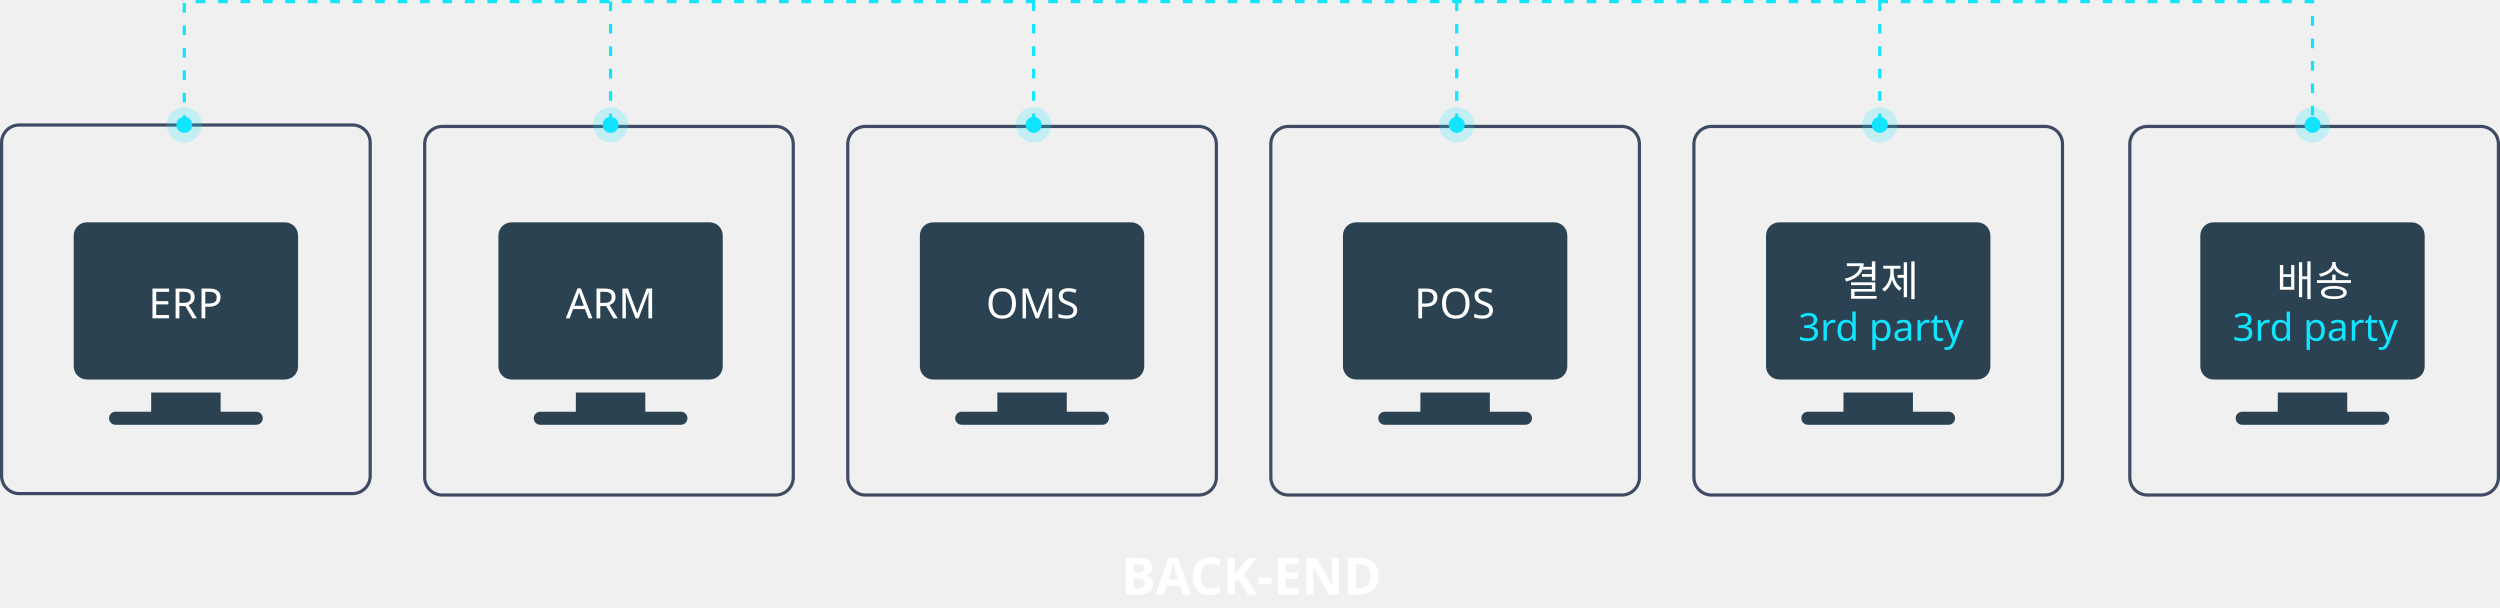
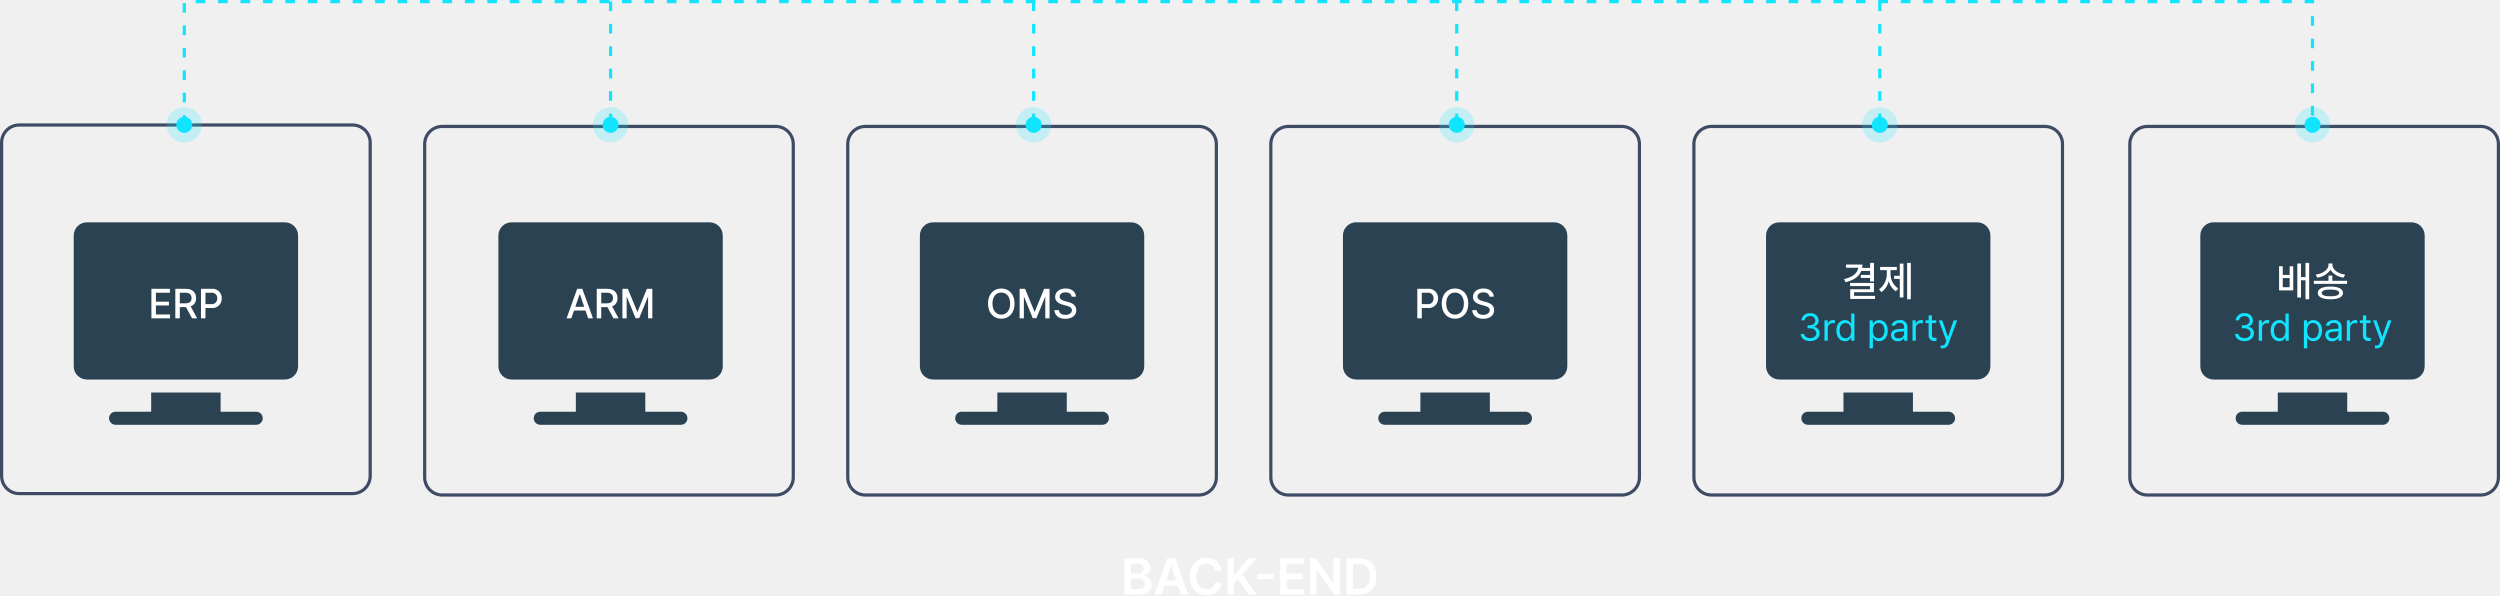
- <svg xmlns="http://www.w3.org/2000/svg" width="780" height="189.5" viewBox="0 0 780 189.5">
+ <svg xmlns="http://www.w3.org/2000/svg" width="780" height="185.66" viewBox="0 0 780 185.66">
  <g id="그룹_5016" data-name="그룹 5016" transform="translate(-570 -7256.5)">
    <g id="사각형_2067" data-name="사각형 2067" transform="translate(570 7295)" fill="none" stroke="#3f4b64" stroke-width="1">
      <rect width="116" height="116" rx="6" stroke="none" />
      <rect x="0.5" y="0.5" width="115" height="115" rx="5.5" fill="none" />
    </g>
    <g id="사각형_2067-2" data-name="사각형 2067" transform="translate(702 7295.447)" fill="none" stroke="#3f4b64" stroke-width="1">
      <rect width="116" height="116" rx="6" stroke="none" />
      <rect x="0.5" y="0.5" width="115" height="115" rx="5.5" fill="none" />
    </g>
    <g id="사각형_2067-3" data-name="사각형 2067" transform="translate(834 7295.447)" fill="none" stroke="#3f4b64" stroke-width="1">
      <rect width="116" height="116" rx="6" stroke="none" />
      <rect x="0.5" y="0.5" width="115" height="115" rx="5.5" fill="none" />
    </g>
    <g id="사각형_2067-4" data-name="사각형 2067" transform="translate(966 7295.447)" fill="none" stroke="#3f4b64" stroke-width="1">
      <rect width="116" height="116" rx="6" stroke="none" />
      <rect x="0.5" y="0.5" width="115" height="115" rx="5.5" fill="none" />
    </g>
    <g id="사각형_2067-5" data-name="사각형 2067" transform="translate(1098 7295.447)" fill="none" stroke="#3f4b64" stroke-width="1">
      <rect width="116" height="116" rx="6" stroke="none" />
      <rect x="0.5" y="0.5" width="115" height="115" rx="5.5" fill="none" />
    </g>
    <g id="사각형_2067-6" data-name="사각형 2067" transform="translate(1234 7295.447)" fill="none" stroke="#3f4b64" stroke-width="1">
      <rect width="116" height="116" rx="6" stroke="none" />
      <rect x="0.5" y="0.5" width="115" height="115" rx="5.5" fill="none" />
    </g>
-     <text id="Back-end" transform="translate(960 7442)" fill="#fff" font-size="16" font-family="Pretendard-SemiBold, Pretendard" font-weight="600">
-       <tspan x="-40.2" y="0">BACK-END</tspan>
-     </text>
+     <path id="패스_27426" data-name="패스 27426" d="M-39.144,0h4.576c2.576,0,3.856-1.312,3.84-3.072a2.605,2.605,0,0,0-2.4-2.784v-.128a2.371,2.371,0,0,0,1.984-2.4c-.016-1.68-1.232-2.928-3.68-2.944h-4.32Zm2.016-1.7V-5.024h2.3a1.843,1.843,0,0,1,2.048,1.792c0,.9-.624,1.536-2.112,1.536Zm0-4.8V-9.632h2.112c1.2,0,1.824.64,1.824,1.5A1.691,1.691,0,0,1-35.08-6.5ZM-27.656,0l.944-2.784h4.272L-21.512,0h2.176L-23.3-11.328h-2.528L-29.8,0Zm1.5-4.448,1.536-4.544h.1L-23-4.448Zm15.28-3.04h2.048a4.489,4.489,0,0,0-4.768-3.968c-2.976-.016-5.184,2.144-5.184,5.792S-16.6.16-13.592.16a4.577,4.577,0,0,0,4.768-3.9h-2.048a2.614,2.614,0,0,1-2.72,2.08c-1.824-.016-3.152-1.392-3.136-4-.016-2.544,1.3-3.984,3.168-3.968A2.541,2.541,0,0,1-10.872-7.488ZM-7.064,0h2.016V-3.36l1.28-1.5L-.376,0H2.056L-2.36-6.24l4.384-5.088h-2.5L-4.888-6.112h-.16v-5.216H-7.064Zm14.4-6.464H2.248v1.632H7.336ZM9.416,0h7.392V-1.7H11.432V-4.8h4.96V-6.528h-4.96V-9.6h5.344v-1.728H9.416ZM28.008-11.328H25.992v7.744h-.1l-5.344-7.744H18.728V0h2.016V-7.712h.1L26.216,0h1.792ZM33.96,0c3.44,0,5.472-2.128,5.472-5.664s-2.032-5.648-5.408-5.664h-3.9V0ZM32.136-1.76V-9.568H33.9c2.32.016,3.52,1.312,3.52,3.9s-1.2,3.9-3.552,3.9Z" transform="translate(960 7442)" fill="#fff" />
    <path id="패스_25740" data-name="패스 25740" d="M-3797,20122v-38.447h664V20122" transform="translate(4424.5 -12826.553)" fill="none" stroke="#10e4ff" stroke-width="1" stroke-dasharray="3 4" />
    <path id="패스_25741" data-name="패스 25741" d="M0,0V39" transform="translate(760.5 7256.947)" fill="none" stroke="#10e4ff" stroke-width="1" stroke-dasharray="3 4" />
    <line id="선_51" data-name="선 51" y2="39" transform="translate(892.5 7256.947)" fill="none" stroke="#10e4ff" stroke-width="1" stroke-dasharray="3 4" />
    <line id="선_52" data-name="선 52" y2="39" transform="translate(1024.5 7256.947)" fill="none" stroke="#10e4ff" stroke-width="1" stroke-dasharray="3 4" />
    <line id="선_53" data-name="선 53" y2="39" transform="translate(1156.5 7256.947)" fill="none" stroke="#10e4ff" stroke-width="1" stroke-dasharray="3 4" />
    <g id="그룹_4992" data-name="그룹 4992" transform="translate(0 -17.053)">
      <circle id="타원_43" data-name="타원 43" cx="5.5" cy="5.5" r="5.5" transform="translate(622 7307)" fill="#10e4ff" opacity="0.2" />
      <circle id="타원_44" data-name="타원 44" cx="2.5" cy="2.5" r="2.5" transform="translate(625 7310)" fill="#10e4ff" />
    </g>
    <g id="그룹_4993" data-name="그룹 4993" transform="translate(133 -17.053)">
      <circle id="타원_43-2" data-name="타원 43" cx="5.5" cy="5.5" r="5.5" transform="translate(622 7307)" fill="#10e4ff" opacity="0.2" />
      <circle id="타원_44-2" data-name="타원 44" cx="2.5" cy="2.5" r="2.5" transform="translate(625 7310)" fill="#10e4ff" />
    </g>
    <g id="그룹_4994" data-name="그룹 4994" transform="translate(265 -17.053)">
      <circle id="타원_43-3" data-name="타원 43" cx="5.5" cy="5.5" r="5.5" transform="translate(622 7307)" fill="#10e4ff" opacity="0.2" />
      <circle id="타원_44-3" data-name="타원 44" cx="2.5" cy="2.5" r="2.5" transform="translate(625 7310)" fill="#10e4ff" />
    </g>
    <g id="그룹_4995" data-name="그룹 4995" transform="translate(397 -17.053)">
      <circle id="타원_43-4" data-name="타원 43" cx="5.5" cy="5.5" r="5.5" transform="translate(622 7307)" fill="#10e4ff" opacity="0.2" />
      <circle id="타원_44-4" data-name="타원 44" cx="2.5" cy="2.5" r="2.5" transform="translate(625 7310)" fill="#10e4ff" />
    </g>
    <g id="그룹_4996" data-name="그룹 4996" transform="translate(529 -17.053)">
      <circle id="타원_43-5" data-name="타원 43" cx="5.5" cy="5.5" r="5.5" transform="translate(622 7307)" fill="#10e4ff" opacity="0.2" />
      <circle id="타원_44-5" data-name="타원 44" cx="2.5" cy="2.5" r="2.5" transform="translate(625 7310)" fill="#10e4ff" />
    </g>
    <g id="그룹_4997" data-name="그룹 4997" transform="translate(664 -17.053)">
      <circle id="타원_43-6" data-name="타원 43" cx="5.5" cy="5.5" r="5.5" transform="translate(622 7307)" fill="#10e4ff" opacity="0.2" />
      <circle id="타원_44-6" data-name="타원 44" cx="2.5" cy="2.5" r="2.5" transform="translate(625 7310)" fill="#10e4ff" />
    </g>
    <g id="그룹_5009" data-name="그룹 5009">
      <g id="monitor" transform="translate(593 7300.865)">
        <path id="패스_25742" data-name="패스 25742" d="M65.9,25H4.1A4.111,4.111,0,0,0,0,29.109V69.93a4.111,4.111,0,0,0,4.1,4.109H65.9A4.111,4.111,0,0,0,70,69.93V29.109A4.111,4.111,0,0,0,65.9,25Z" transform="translate(0 0)" fill="#2a4252" />
        <path id="패스_25743" data-name="패스 25743" d="M126.941,418.976H115.833V413H94.165v5.976H83.057a2.037,2.037,0,1,0,0,4.074h43.884a2.037,2.037,0,1,0,0-4.074Z" transform="translate(-69.999 -334.886)" fill="#2a4252" />
      </g>
-       <text id="ERP" transform="translate(628 7355.813)" fill="#fff" font-size="13" font-family="Pretendard-Medium, Pretendard" font-weight="500">
-         <tspan x="-11.7" y="0">ERP</tspan>
-       </text>
+       <path id="패스_27418" data-name="패스 27418" d="M-10.764,0H-4.94V-1.2H-9.36V-4H-5.3V-5.2H-9.36V-7.982h4.368V-9.2h-5.772ZM-3.3,0h1.4V-3.484H.039L1.924,0H3.51L1.482-3.718a2.559,2.559,0,0,0,1.69-2.6c0-1.69-1.053-2.873-3.2-2.886H-3.3Zm1.4-4.68v-3.3H-.156c1.352-.013,1.911.637,1.924,1.664C1.755-5.278,1.2-4.68-.156-4.68ZM4.706,0h1.4V-3.224H7.982a2.866,2.866,0,0,0,3.2-2.99,2.872,2.872,0,0,0-3.2-2.99H4.706Zm1.4-4.42V-7.982H7.852A1.664,1.664,0,0,1,9.776-6.214,1.687,1.687,0,0,1,7.852-4.42Z" transform="translate(628 7355.813)" fill="#fff" />
    </g>
    <g id="그룹_5010" data-name="그룹 5010" transform="translate(132.5)">
      <g id="monitor-2" data-name="monitor" transform="translate(593 7300.865)">
        <path id="패스_25742-2" data-name="패스 25742" d="M65.9,25H4.1A4.111,4.111,0,0,0,0,29.109V69.93a4.111,4.111,0,0,0,4.1,4.109H65.9A4.111,4.111,0,0,0,70,69.93V29.109A4.111,4.111,0,0,0,65.9,25Z" transform="translate(0 0)" fill="#2a4252" />
        <path id="패스_25743-2" data-name="패스 25743" d="M126.941,418.976H115.833V413H94.165v5.976H83.057a2.037,2.037,0,1,0,0,4.074h43.884a2.037,2.037,0,1,0,0-4.074Z" transform="translate(-69.999 -334.886)" fill="#2a4252" />
      </g>
-       <text id="Arm" transform="translate(628 7355.813)" fill="#fff" font-size="13" font-family="Pretendard-Medium, Pretendard" font-weight="500">
-         <tspan x="-13.962" y="0">ARM</tspan>
-       </text>
+       <path id="패스_27419" data-name="패스 27419" d="M-12.246,0l.832-2.418h3.588L-6.994,0h1.508L-8.814-9.2h-1.612l-3.3,9.2ZM-11-3.588l1.352-3.926h.078l1.339,3.926ZM-4.316,0h1.4V-3.484H-.975L.91,0H2.5L.468-3.718a2.559,2.559,0,0,0,1.69-2.6c0-1.69-1.053-2.873-3.2-2.886H-4.316Zm1.4-4.68v-3.3H-1.17C.182-7.995.741-7.345.754-6.318.741-5.278.182-4.68-1.17-4.68ZM3.692-9.2V0H5.018V-6.656H5.1L7.8-.026H8.918l2.7-6.6H11.7V0h1.326V-9.2h-1.69L8.424-2.08h-.1L5.382-9.2Z" transform="translate(628 7355.813)" fill="#fff" />
    </g>
    <g id="그룹_5011" data-name="그룹 5011" transform="translate(264)">
      <g id="monitor-3" data-name="monitor" transform="translate(593 7300.865)">
        <path id="패스_25742-3" data-name="패스 25742" d="M65.9,25H4.1A4.111,4.111,0,0,0,0,29.109V69.93a4.111,4.111,0,0,0,4.1,4.109H65.9A4.111,4.111,0,0,0,70,69.93V29.109A4.111,4.111,0,0,0,65.9,25Z" transform="translate(0 0)" fill="#2a4252" />
        <path id="패스_25743-3" data-name="패스 25743" d="M126.941,418.976H115.833V413H94.165v5.976H83.057a2.037,2.037,0,1,0,0,4.074h43.884a2.037,2.037,0,1,0,0-4.074Z" transform="translate(-69.999 -334.886)" fill="#2a4252" />
      </g>
-       <text id="Oms" transform="translate(628 7355.813)" fill="#fff" font-size="13" font-family="Pretendard-Medium, Pretendard" font-weight="500">
-         <tspan x="-14.378" y="0">OMS</tspan>
-       </text>
+       <path id="패스_27420" data-name="패스 27420" d="M-5.46-4.6c0-2.938-1.755-4.719-4.134-4.706-2.392-.013-4.147,1.768-4.16,4.706C-13.741-1.664-11.986.13-9.594.13S-5.46-1.651-5.46-4.6Zm-6.89,0c0-2.223,1.17-3.445,2.756-3.432C-8.021-8.047-6.838-6.825-6.838-4.6S-8.021-1.157-9.594-1.144C-11.18-1.157-12.35-2.366-12.35-4.6Zm8.476-4.6V0h1.326V-6.656h.078l2.7,6.63H1.352l2.7-6.6h.078V0H5.46V-9.2H3.77L.858-2.08h-.1L-2.184-9.2ZM12.35-6.76H13.7c-.052-1.5-1.352-2.561-3.224-2.548C8.619-9.321,7.215-8.268,7.2-6.682,7.215-5.4,8.125-4.641,9.62-4.238l1.066.286c.988.26,1.742.585,1.742,1.4,0,.884-.845,1.482-2.028,1.482-1.066,0-1.95-.481-2.028-1.482h-1.4C7.059-.871,8.346.156,10.4.156c2.171,0,3.419-1.144,3.406-2.7.013-1.651-1.456-2.3-2.626-2.574l-.91-.234c-.715-.195-1.664-.533-1.664-1.4,0-.78.715-1.352,1.846-1.352C11.505-8.112,12.246-7.618,12.35-6.76Z" transform="translate(628 7355.813)" fill="#fff" />
    </g>
    <g id="그룹_5012" data-name="그룹 5012" transform="translate(396)">
      <g id="monitor-4" data-name="monitor" transform="translate(593 7300.865)">
        <path id="패스_25742-4" data-name="패스 25742" d="M65.9,25H4.1A4.111,4.111,0,0,0,0,29.109V69.93a4.111,4.111,0,0,0,4.1,4.109H65.9A4.111,4.111,0,0,0,70,69.93V29.109A4.111,4.111,0,0,0,65.9,25Z" transform="translate(0 0)" fill="#2a4252" />
        <path id="패스_25743-4" data-name="패스 25743" d="M126.941,418.976H115.833V413H94.165v5.976H83.057a2.037,2.037,0,1,0,0,4.074h43.884a2.037,2.037,0,1,0,0-4.074Z" transform="translate(-69.999 -334.886)" fill="#2a4252" />
      </g>
-       <text id="pos" transform="translate(628 7355.813)" fill="#fff" font-size="13" font-family="Pretendard-Medium, Pretendard" font-weight="500">
-         <tspan x="-12.74" y="0">POS</tspan>
-       </text>
+       <path id="패스_27421" data-name="패스 27421" d="M-11.8,0h1.4V-3.224h1.872a2.866,2.866,0,0,0,3.2-2.99,2.872,2.872,0,0,0-3.2-2.99H-11.8Zm1.4-4.42V-7.982h1.742A1.664,1.664,0,0,1-6.734-6.214,1.687,1.687,0,0,1-8.658-4.42ZM4.108-4.6c0-2.938-1.755-4.719-4.134-4.706C-2.418-9.321-4.173-7.54-4.186-4.6-4.173-1.664-2.418.13-.026.13S4.108-1.651,4.108-4.6Zm-6.89,0c0-2.223,1.17-3.445,2.756-3.432C1.547-8.047,2.73-6.825,2.73-4.6S1.547-1.157-.026-1.144C-1.612-1.157-2.782-2.366-2.782-4.6ZM10.712-6.76h1.352c-.052-1.5-1.352-2.561-3.224-2.548-1.859-.013-3.263,1.04-3.276,2.626.013,1.287.923,2.041,2.418,2.444l1.066.286c.988.26,1.742.585,1.742,1.4,0,.884-.845,1.482-2.028,1.482-1.066,0-1.95-.481-2.028-1.482H5.33C5.421-.871,6.708.156,8.762.156c2.171,0,3.419-1.144,3.406-2.7.013-1.651-1.456-2.3-2.626-2.574l-.91-.234c-.715-.195-1.664-.533-1.664-1.4,0-.78.715-1.352,1.846-1.352C9.867-8.112,10.608-7.618,10.712-6.76Z" transform="translate(628 7355.813)" fill="#fff" />
    </g>
    <g id="그룹_5013" data-name="그룹 5013" transform="translate(528)">
      <g id="monitor-5" data-name="monitor" transform="translate(593 7300.865)">
        <path id="패스_25742-5" data-name="패스 25742" d="M65.9,25H4.1A4.111,4.111,0,0,0,0,29.109V69.93a4.111,4.111,0,0,0,4.1,4.109H65.9A4.111,4.111,0,0,0,70,69.93V29.109A4.111,4.111,0,0,0,65.9,25Z" transform="translate(0 0)" fill="#2a4252" />
        <path id="패스_25743-5" data-name="패스 25743" d="M126.941,418.976H115.833V413H94.165v5.976H83.057a2.037,2.037,0,1,0,0,4.074h43.884a2.037,2.037,0,1,0,0-4.074Z" transform="translate(-69.999 -334.886)" fill="#2a4252" />
      </g>
      <g id="그룹_5014" data-name="그룹 5014" transform="translate(0 -10)">
-         <text id="결제" transform="translate(628 7358.813)" fill="#fff" font-size="13" font-family="Pretendard-Medium, Pretendard" font-weight="500">
-           <tspan x="-11.232" y="0">결제</tspan>
-         </text>
-         <text id="_3rd_party" data-name="3rd party" transform="translate(628 7372.813)" fill="#10e4ff" font-size="12" font-family="Pretendard-Regular, Pretendard">
-           <tspan x="-24.948" y="0">3rd party</tspan>
-         </text>
+         <path id="패스_27422" data-name="패스 27422" d="M-1.326-10.3h-1.2V-8.71H-5.005a5.614,5.614,0,0,0,.091-1.066h-5.122v.988h3.8c-.195,1.677-1.677,2.938-4.394,3.536l.416.988c2.522-.572,4.238-1.742,4.94-3.51h2.756v1.248H-5.434v.936h2.912V-4.5h1.2ZM-8.762-3.068h6.214v1.014H-8.736V.962H-.988V0H-7.54V-1.144h6.214V-4.03H-8.762ZM10.166-10.3H9.022V1.066h1.144ZM.26-2.054l.728.884A5.663,5.663,0,0,0,3.276-4.6,5.287,5.287,0,0,0,5.512-1.43l.728-.884a5.414,5.414,0,0,1-2.392-4.81v-.91H5.8v-.988H.6v.988h2.08v.91A5.863,5.863,0,0,1,.26-2.054ZM4.966-5.278H6.734V.494H7.878V-10.062H6.734v3.8H4.966Z" transform="translate(628 7358.813)" fill="#fff" />
+         <path id="패스_27423" data-name="패스 27423" d="M-21.228.12c1.7,0,2.964-1.032,2.952-2.424a1.952,1.952,0,0,0-1.752-2.04v-.072a1.889,1.889,0,0,0,1.44-1.9,2.359,2.359,0,0,0-2.592-2.28A2.538,2.538,0,0,0-23.988-6.36h1.008A1.607,1.607,0,0,1-21.2-7.68,1.4,1.4,0,0,1-19.62-6.264c.012.864-.708,1.452-1.752,1.44h-.672v.936h.672c1.332,0,2.064.66,2.064,1.584,0,.876-.8,1.488-1.92,1.488-1.02,0-1.824-.5-1.872-1.32h-1.08C-24.12-.792-22.908.12-21.228.12ZM-16.764,0h1.032V-4.008A1.49,1.49,0,0,1-14.148-5.5a2.384,2.384,0,0,1,.6.072V-6.456c-.108,0-.36-.012-.5,0A1.7,1.7,0,0,0-15.708-5.4h-.072v-.96h-.984Zm6.42.144A2,2,0,0,0-8.5-.984h.1V0h.984V-8.5H-8.424v3.144H-8.5a1.963,1.963,0,0,0-1.848-1.1c-1.6.012-2.712,1.272-2.712,3.288S-11.94.132-10.344.144Zm-1.68-3.336c-.012-1.32.588-2.352,1.824-2.352,1.176,0,1.8.948,1.8,2.352,0,1.44-.648,2.424-1.8,2.424C-11.412-.768-12.036-1.836-12.024-3.192Zm9.336,5.568h1.032V-.984h.072A1.981,1.981,0,0,0,.264.144c1.6-.012,2.7-1.284,2.712-3.312C2.964-5.184,1.86-6.444.264-6.456a1.978,1.978,0,0,0-1.848,1.1H-1.7V-6.36h-.984ZM-1.68-3.192c0-1.4.624-2.352,1.8-2.352,1.236,0,1.836,1.032,1.848,2.352C1.956-1.836,1.332-.768.12-.768-1.044-.768-1.68-1.752-1.68-3.192ZM3.984-1.8A1.966,1.966,0,0,0,6.168.144,1.985,1.985,0,0,0,8.04-.864h.048V0H9.1V-4.2A2.131,2.131,0,0,0,6.7-6.456c-1.4.012-2.4.72-2.52,1.752H5.232a1.326,1.326,0,0,1,1.416-.864c.972,0,1.452.468,1.44,1.272v.528c-.288,0-1.3.06-1.7.1C5.268-3.6,3.984-3.264,3.984-1.8Zm1.008.048c0-.7.588-1.02,1.512-1.08l1.584-.12V-2.3A1.61,1.61,0,0,1,6.312-.744C5.556-.744,4.992-1.08,4.992-1.752ZM10.7,0h1.032V-4.008A1.49,1.49,0,0,1,13.32-5.5a2.384,2.384,0,0,1,.6.072V-6.456c-.108,0-.36-.012-.5,0A1.7,1.7,0,0,0,11.76-5.4h-.072v-.96H10.7Zm7.4-6.36H16.764V-7.9H15.732V-6.36h-.96v.84h.96v3.96A1.627,1.627,0,0,0,17.484.072a2.705,2.705,0,0,0,.7-.048V-.912a4.63,4.63,0,0,1-.6.024c-.42.012-.828-.12-.816-.936v-3.7h1.344Zm1.92,8.736A1.925,1.925,0,0,0,21.948.912L24.636-6.36h-1.1L21.8-1.32h-.072L19.98-6.36H18.9L21.252.048l-.192.48c-.336.936-.684.96-1.08.96-.168,0-.4-.012-.5-.024v.888A2.587,2.587,0,0,0,20.028,2.376Z" transform="translate(628 7372.813)" fill="#10e4ff" />
      </g>
    </g>
    <g id="그룹_5015" data-name="그룹 5015" transform="translate(663.5)">
      <g id="monitor-6" data-name="monitor" transform="translate(593 7300.865)">
        <path id="패스_25742-6" data-name="패스 25742" d="M65.9,25H4.1A4.111,4.111,0,0,0,0,29.109V69.93a4.111,4.111,0,0,0,4.1,4.109H65.9A4.111,4.111,0,0,0,70,69.93V29.109A4.111,4.111,0,0,0,65.9,25Z" transform="translate(0 0)" fill="#2a4252" />
        <path id="패스_25743-6" data-name="패스 25743" d="M126.941,418.976H115.833V413H94.165v5.976H83.057a2.037,2.037,0,1,0,0,4.074h43.884a2.037,2.037,0,1,0,0-4.074Z" transform="translate(-69.999 -334.886)" fill="#2a4252" />
      </g>
      <g id="그룹_5014-2" data-name="그룹 5014" transform="translate(0 -10)">
-         <text id="배송" transform="translate(628 7358.813)" fill="#fff" font-size="13" font-family="Pretendard-Medium, Pretendard" font-weight="500">
-           <tspan x="-11.232" y="0">배송</tspan>
-         </text>
-         <text id="_3rd_party-2" data-name="3rd party" transform="translate(628 7372.813)" fill="#10e4ff" font-size="12" font-family="Pretendard-Regular, Pretendard">
-           <tspan x="-24.948" y="0">3rd party</tspan>
-         </text>
+         <path id="패스_27424" data-name="패스 27424" d="M-9.282-9.23h-1.144v7.514h4.42V-9.23H-7.124v2.7H-9.282Zm0,6.526v-2.86h2.158V-2.7ZM-4.732.52h1.144V-4.862h1.4V1.066H-1.04V-10.3H-2.184V-5.85h-1.4v-4.238H-4.732ZM6.188-6.318h-1.2v1.612H.416v.962H10.79v-.962h-4.6ZM1.014-6.63l.442.936A5.725,5.725,0,0,0,5.59-8.112,5.721,5.721,0,0,0,9.7-5.694l.494-.936C7.982-6.916,6.2-8.19,6.214-9.646v-.468H4.992v.468C4.979-8.2,3.2-6.916,1.014-6.63ZM1.638-.91C1.651.351,3.12,1.066,5.59,1.066S9.516.351,9.516-.91c0-1.287-1.456-2-3.926-2S1.651-2.2,1.638-.91Zm1.248,0c-.026-.7.949-1.066,2.7-1.066S8.307-1.612,8.32-.91C8.307-.234,7.332.143,5.59.13,3.835.143,2.86-.234,2.886-.91Z" transform="translate(628 7358.813)" fill="#fff" />
+         <path id="패스_27425" data-name="패스 27425" d="M-21.228.12c1.7,0,2.964-1.032,2.952-2.424a1.952,1.952,0,0,0-1.752-2.04v-.072a1.889,1.889,0,0,0,1.44-1.9,2.359,2.359,0,0,0-2.592-2.28A2.538,2.538,0,0,0-23.988-6.36h1.008A1.607,1.607,0,0,1-21.2-7.68,1.4,1.4,0,0,1-19.62-6.264c.012.864-.708,1.452-1.752,1.44h-.672v.936h.672c1.332,0,2.064.66,2.064,1.584,0,.876-.8,1.488-1.92,1.488-1.02,0-1.824-.5-1.872-1.32h-1.08C-24.12-.792-22.908.12-21.228.12ZM-16.764,0h1.032V-4.008A1.49,1.49,0,0,1-14.148-5.5a2.384,2.384,0,0,1,.6.072V-6.456c-.108,0-.36-.012-.5,0A1.7,1.7,0,0,0-15.708-5.4h-.072v-.96h-.984Zm6.42.144A2,2,0,0,0-8.5-.984h.1V0h.984V-8.5H-8.424v3.144H-8.5a1.963,1.963,0,0,0-1.848-1.1c-1.6.012-2.712,1.272-2.712,3.288S-11.94.132-10.344.144Zm-1.68-3.336c-.012-1.32.588-2.352,1.824-2.352,1.176,0,1.8.948,1.8,2.352,0,1.44-.648,2.424-1.8,2.424C-11.412-.768-12.036-1.836-12.024-3.192Zm9.336,5.568h1.032V-.984h.072A1.981,1.981,0,0,0,.264.144c1.6-.012,2.7-1.284,2.712-3.312C2.964-5.184,1.86-6.444.264-6.456a1.978,1.978,0,0,0-1.848,1.1H-1.7V-6.36h-.984ZM-1.68-3.192c0-1.4.624-2.352,1.8-2.352,1.236,0,1.836,1.032,1.848,2.352C1.956-1.836,1.332-.768.12-.768-1.044-.768-1.68-1.752-1.68-3.192ZM3.984-1.8A1.966,1.966,0,0,0,6.168.144,1.985,1.985,0,0,0,8.04-.864h.048V0H9.1V-4.2A2.131,2.131,0,0,0,6.7-6.456c-1.4.012-2.4.72-2.52,1.752H5.232a1.326,1.326,0,0,1,1.416-.864c.972,0,1.452.468,1.44,1.272v.528c-.288,0-1.3.06-1.7.1C5.268-3.6,3.984-3.264,3.984-1.8Zm1.008.048c0-.7.588-1.02,1.512-1.08l1.584-.12V-2.3A1.61,1.61,0,0,1,6.312-.744C5.556-.744,4.992-1.08,4.992-1.752ZM10.7,0h1.032V-4.008A1.49,1.49,0,0,1,13.32-5.5a2.384,2.384,0,0,1,.6.072V-6.456c-.108,0-.36-.012-.5,0A1.7,1.7,0,0,0,11.76-5.4h-.072v-.96H10.7Zm7.4-6.36H16.764V-7.9H15.732V-6.36h-.96v.84h.96v3.96A1.627,1.627,0,0,0,17.484.072a2.705,2.705,0,0,0,.7-.048V-.912a4.63,4.63,0,0,1-.6.024c-.42.012-.828-.12-.816-.936v-3.7h1.344Zm1.92,8.736A1.925,1.925,0,0,0,21.948.912L24.636-6.36h-1.1L21.8-1.32h-.072L19.98-6.36H18.9L21.252.048l-.192.48c-.336.936-.684.96-1.08.96-.168,0-.4-.012-.5-.024v.888A2.587,2.587,0,0,0,20.028,2.376Z" transform="translate(628 7372.813)" fill="#10e4ff" />
      </g>
    </g>
  </g>
</svg>
